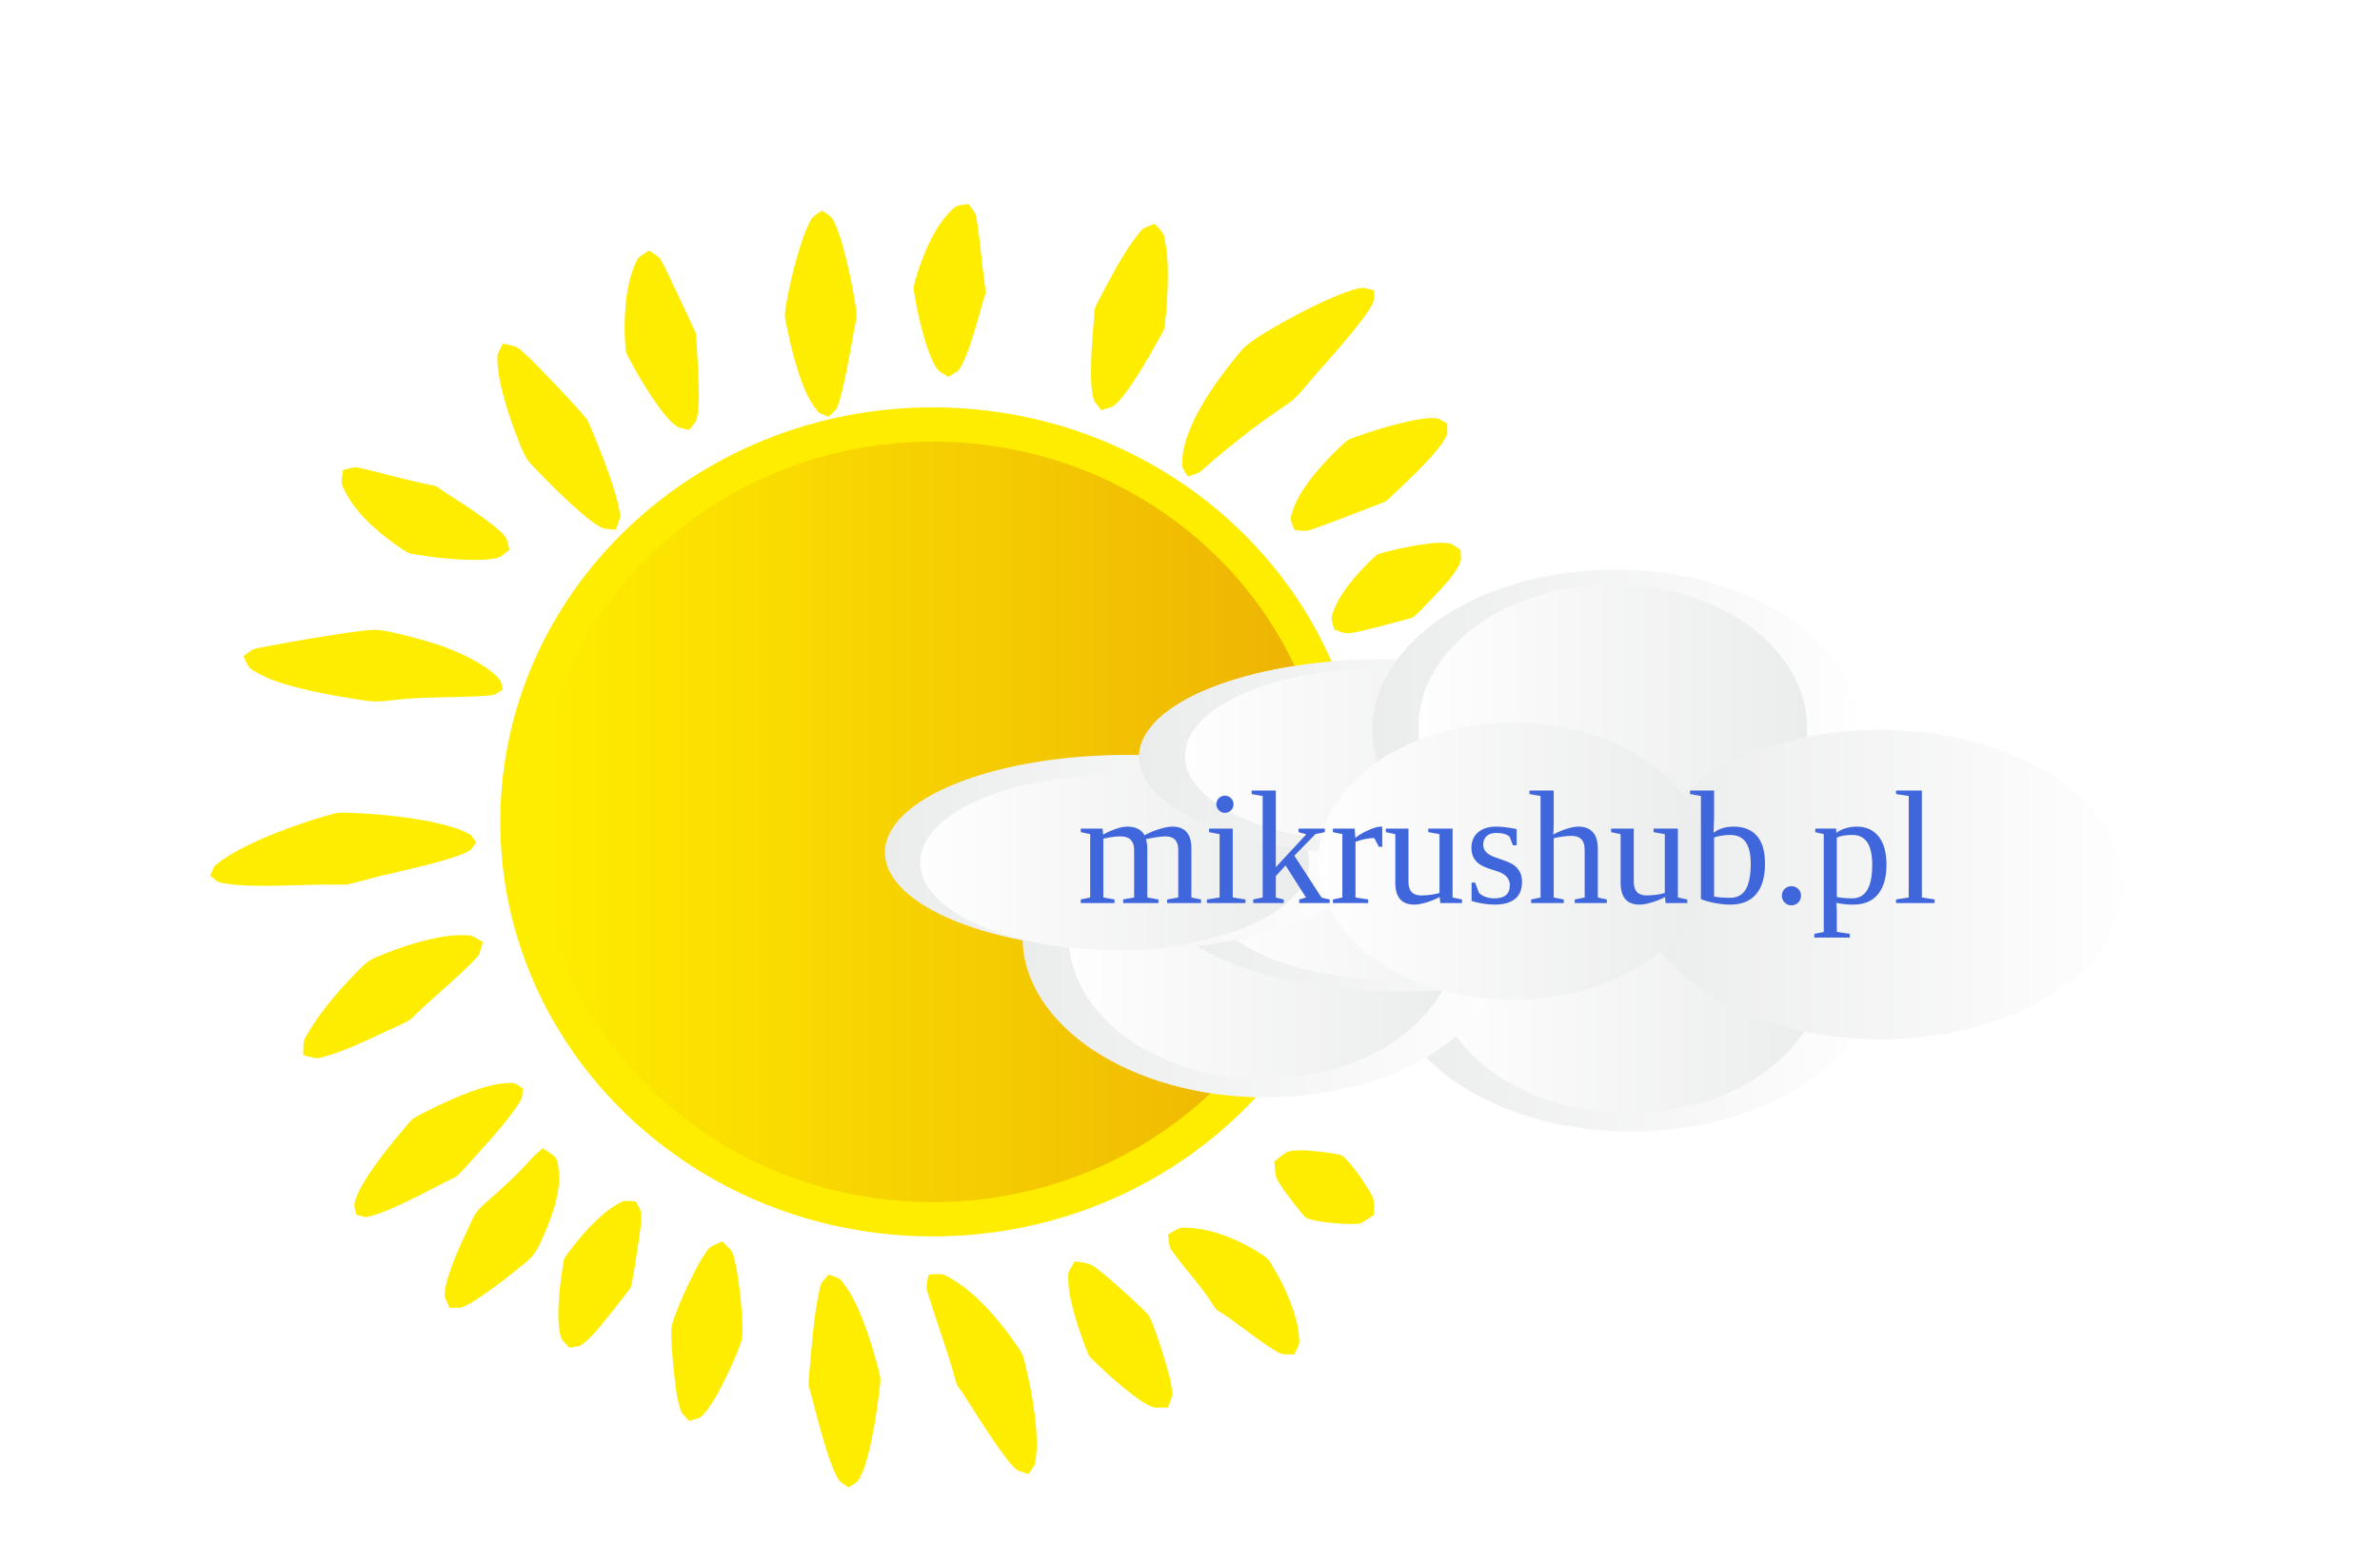
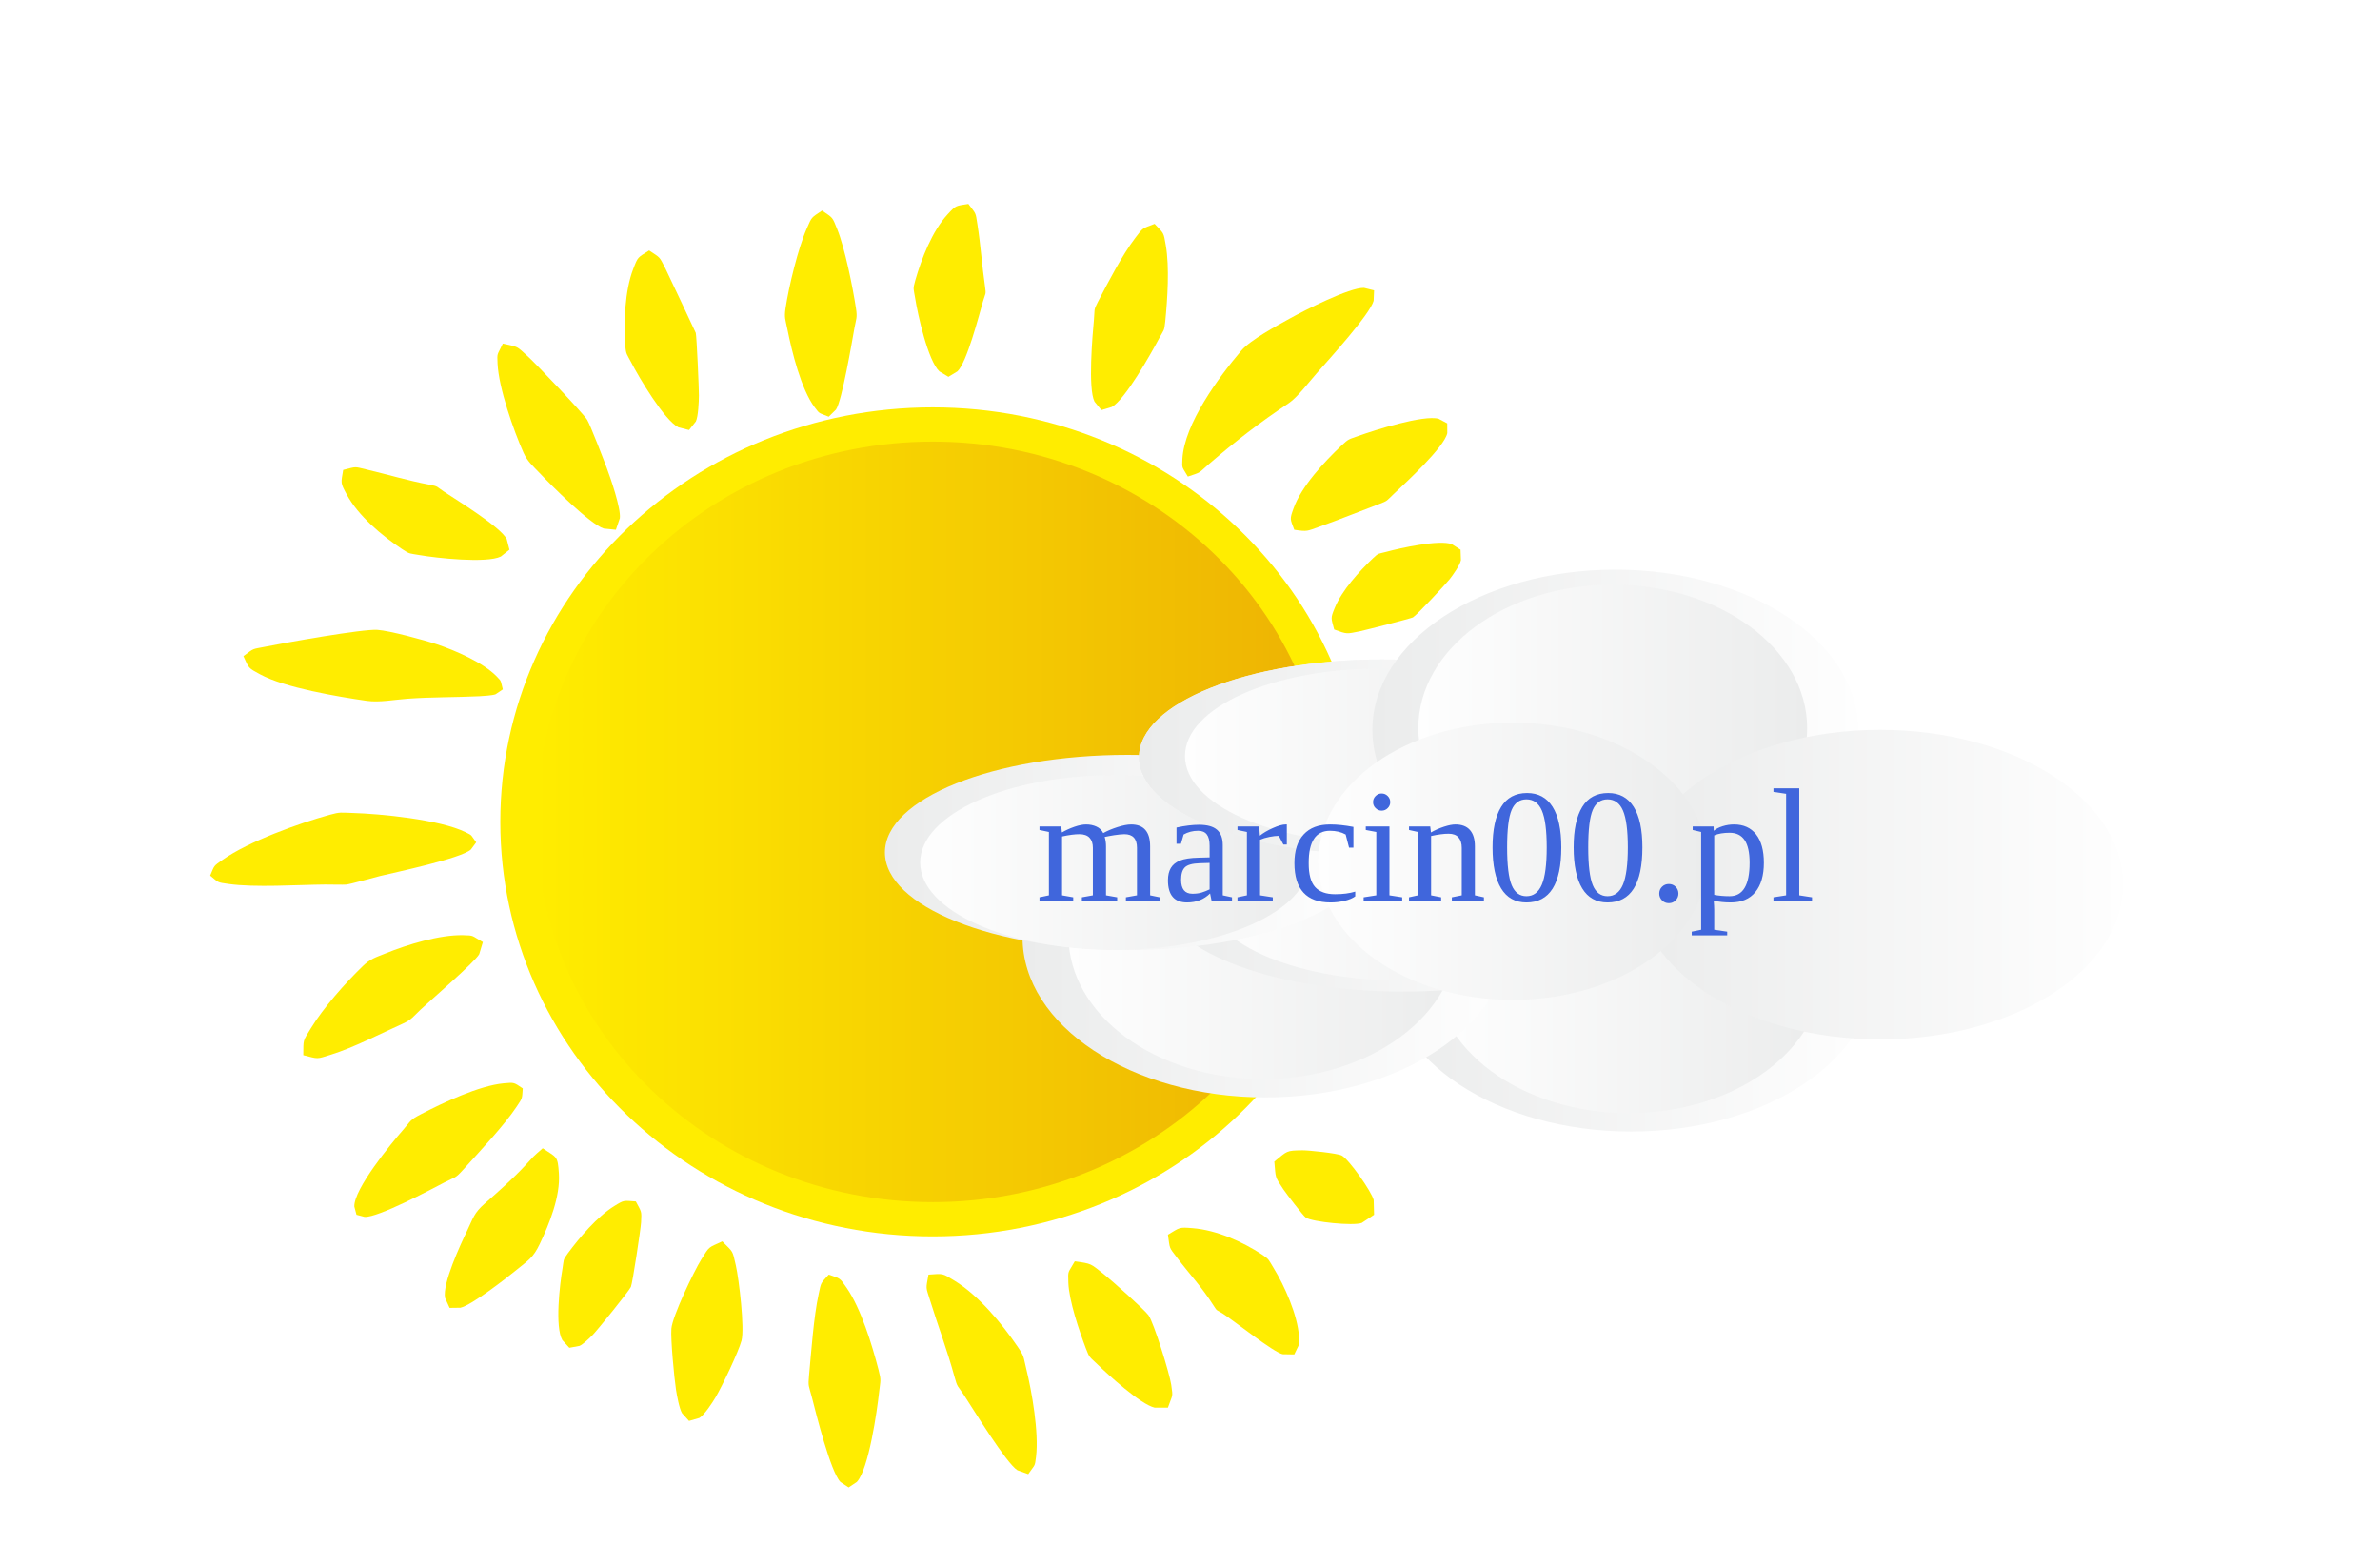
<svg xmlns="http://www.w3.org/2000/svg" xmlns:xlink="http://www.w3.org/1999/xlink" width="1294.2mm" height="850.23mm" clip-rule="evenodd" fill-rule="evenodd" image-rendering="optimizeQuality" shape-rendering="geometricPrecision" text-rendering="geometricPrecision" version="1.0" viewBox="0 0 113941 74852" id="svg64">
  <defs id="defs4">
    <style type="text/css" id="style1">
    .fil5 {fill:none}
    .fil0 {fill:none}
    .fil1 {fill:#FFED00}
    .fil3 {fill:url(#a)}
    .fil2 {fill:url(#d)}
    .fil4 {fill:url(#e)}
  </style>
    <linearGradient id="a" y1="50%" y2="50%">
      <stop stop-color="#EBECEC" offset="0" id="stop1" />
      <stop stop-color="#FEFEFE" offset="1" id="stop2" />
    </linearGradient>
    <linearGradient id="d" x1="25662" x2="63643" y1="39349" y2="39349" gradientUnits="userSpaceOnUse">
      <stop stop-color="#FFED00" offset="0" id="stop3" />
      <stop stop-color="#EDB203" offset="1" id="stop4" />
    </linearGradient>
    <linearGradient id="e" x1="100%" x2="0%" y1="50%" y2="50%" xlink:href="#a" />
    <linearGradient xlink:href="#a" id="linearGradient64" x1="83764.623" y1="50064.04" x2="68044.929" y2="50064.04" gradientTransform="matrix(1.184247,0,0,0.8444185,-17469.946,-1039.878)" gradientUnits="userSpaceOnUse" />
  </defs>
  <rect class="fil0" width="1.1394e5" height="74852" id="rect4" />
  <ellipse class="fil1" cx="44653" cy="39349" rx="20701" ry="19846" id="ellipse4" />
  <ellipse class="fil2" cx="44653" cy="39349" rx="18990" ry="18206" id="ellipse5" />
  <ellipse class="fil3" cx="78091" cy="46504" rx="11628" ry="7670" id="ellipse6" />
  <ellipse class="fil4" cx="77970" cy="46423" rx="9308" ry="6871" id="ellipse7" />
  <ellipse class="fil3" cx="60581" cy="44870" rx="11628" ry="7670" id="ellipse8" />
  <ellipse class="fil4" cx="60460" cy="44789" rx="9308" ry="6871" id="ellipse9" />
  <ellipse class="fil3" cx="67153" cy="42805" rx="11628" ry="4671" id="ellipse10" />
  <ellipse class="fil4" cx="67032" cy="42756" rx="9308" ry="4184" id="ellipse11" />
  <ellipse class="fil3" cx="53993" cy="40812" rx="11628" ry="4671" id="ellipse12" />
  <ellipse class="fil4" cx="53362" cy="41294" rx="9308" ry="4184" id="ellipse13" />
  <ellipse class="fil3" cx="66159" cy="36246" rx="11628" ry="4671" id="ellipse14" />
  <ellipse class="fil4" cx="66038" cy="36196" rx="9308" ry="4184" id="ellipse15" />
  <ellipse class="fil3" cx="66159" cy="36246" rx="11628" ry="4671" id="ellipse16" />
  <ellipse class="fil4" cx="66038" cy="36196" rx="9308" ry="4184" id="ellipse17" />
  <ellipse class="fil3" cx="80073" cy="40718" rx="11628" ry="4671" id="ellipse18" />
  <ellipse class="fil4" cx="79952" cy="40669" rx="9308" ry="4184" id="ellipse19" />
  <ellipse class="fil3" cx="77330" cy="34944" rx="11628" ry="7670" id="ellipse20" />
  <ellipse class="fil4" cx="77209" cy="34863" rx="9308" ry="6871" id="ellipse21" />
  <ellipse class="fil3" cx="90011" cy="42353" rx="11628" ry="7409" id="ellipse22" />
  <ellipse class="fil4" cx="72420.055" cy="41235.121" rx="9308" ry="6637" id="ellipse23" style="fill:url(#linearGradient64)" />
  <path class="fil1" d="m10062 41921c213-508 154-443 590-752 1251-886 3669-1754 5121-2156 527-146 545-106 1089-91 1351 39 4177 312 5424 920 350 170 239 121 512 487l-257 347c-486 430-3645 1095-4341 1263-332 80-1382 383-1630 413-105 12-840-4-995-3-1313 10-3382 155-4645-30-529-77-444-45-868-398z" id="path23" />
  <path class="fil5" d="m10062 41921c5342-1307 7177-1592 12736-1592" id="path24" />
  <path class="fil1" d="m11654 31414c544-402 390-319 1031-448 945-190 4676-859 5385-809 582 40 2236 485 2853 693 880 297 2204 868 2852 1532 264 270 182 199 297 624l-347 234c-135 55-608 85-769 93-1156 57-2271 35-3445 120-631 45-1344 188-1955 101-1371-196-3921-626-5100-1266-576-313-535-278-802-874z" id="path25" />
  <path class="fil5" d="m11654 31414c3143 949 7526-307 12418 1592" id="path26" />
  <path class="fil1" d="m16430 22498c664-164 503-166 1130-17 1036 246 1945 523 3014 727 422 81 309 83 677 327 642 426 2712 1693 3007 2273l132 511-414 326c-682 334-3090 73-3892-69-471-84-450-29-840-290-966-646-2093-1585-2649-2619-306-569-272-520-165-1169z" id="path27" />
  <path class="fil5" d="m16430 22498c2252 2188 5040 2819 7960 3821" id="path28" />
  <path class="fil1" d="m24072 16449c774 172 630 100 1201 616 358 324 2645 2718 2837 3033 153 253 794 1920 933 2293 188 500 688 1943 632 2418l-190 555-582-60c-661-212-2514-2070-3070-2657-321-339-581-549-770-972-485-1086-1187-3107-1243-4266-27-551-15-381 252-960z" id="path29" />
  <path class="fil5" d="m24072 16449c1778 3644 3302 5593 5413 8915" id="path30" />
  <path class="fil1" d="m31077 11991c562 379 472 270 768 840 96 185 1462 3101 1464 3107 45 175 154 2692 151 3e3 -2 280-32 1006-147 1240l-326 410-507-130c-675-336-1890-2388-2260-3106-209-406-254-370-285-823-76-1110-23-2603 377-3644 233-608 205-536 765-894z" id="path31" />
  <path class="fil5" d="m31077 11991c-98 3132 948 5709 1910 8597" id="path32" />
  <path class="fil1" d="m39356 10080c535 371 482 291 721 881 371 916 748 2789 902 3796 72 465 10 489-73 948-120 669-595 3477-883 3903l-349 343c-471-202-409-97-674-452-652-874-1091-2669-1306-3745-92-463-156-529-86-1002 153-1020 602-2877 1014-3809 254-578 197-499 734-863z" id="path33" />
  <path class="fil5" d="m39356 10080c0 3010-270 7032 318 9871" id="path34" />
  <path class="fil1" d="m46360 9762c383 509 339 384 432 974 152 957 221 1990 365 2974 61 418 22 302-99 725-201 698-770 2915-1221 3344l-432 262-432-259c-546-511-1038-2727-1160-3504-72-458-121-413 4-851 298-1041 811-2367 1552-3168 411-446 379-396 991-497z" id="path35" />
  <path class="fil5" d="m46360 9762c-1110 2584-955 5506-955 8279" id="path36" />
  <path class="fil1" d="m55276 10717c456 482 425 388 535 1024 183 1056 80 2576-26 3654-48 485-72 388-306 828-377 709-1617 2911-2251 3260l-499 150-330-405c-318-631-100-3150-26-3942 46-490-31-412 190-838 485-931 1162-2241 1787-3058 388-507 307-435 926-673z" id="path37" />
  <path class="fil5" d="m55276 10717c-669 3025-1639 5957-2547 8916" id="path38" />
  <path class="fil1" d="m56868 22817c-268-473-289-348-262-844 94-1684 1729-3904 2826-5194 427-502 1697-1187 2312-1528 729-405 2872-1493 3557-1469l482 119-21 498c-165 635-2121 2787-2736 3484-347 393-919 1145-1320 1413-1419 949-2536 1808-3838 2929-527 455-319 362-1e3 592z" id="path39" />
  <path class="fil5" d="m56868 22817c1029-3213 6310-6957 8915-8916" id="path40" />
  <path class="fil1" d="m61962 25364c-200-534-225-494-34-1027 378-1058 1477-2232 2287-2999 369-348 352-298 834-472 738-268 3117-1019 3825-816l412 219 2 469c-150 683-1994 2376-2558 2907-356 335-272 324-725 494-938 352-1894 744-2833 1076-608 215-567 245-1210 149z" id="path41" />
  <path class="fil5" d="m61962 25364c1457-1956 5185-3781 7324-5095" id="path42" />
  <path class="fil1" d="m63873 30140c-146-566-186-518 28-1038 348-848 1173-1748 1834-2379 280-267 250-197 632-302 658-180 2538-597 3139-368l417 266 18 496c-43 241-386 721-545 921-189 240-1571 1720-1754 1823-90 50-2292 615-2531 664-655 132-611 147-1238-83z" id="path43" />
  <path class="fil5" d="m63873 30140c1801-1692 3924-2586 6050-3821" id="path44" />
  <path class="fil1" d="m14520 50518c8-769-33-640 357-1278 607-993 1647-2168 2488-2983 371-360 610-415 1088-609 1044-424 2593-899 3715-874 555 13 389 16 949 331l-175 578c-198 369-2312 2189-2811 2659-347 326-417 474-856 671-1066 477-2334 1139-3424 1478-719 224-583 216-1331 27z" id="path45" />
  <path class="fil5" d="m14520 50518c3130-2400 4776-3921 8597-5413" id="path46" />
  <path class="fil1" d="m25027 52110c-38 517-6 440-284 861-612 923-1798 2175-2561 3022-407 450-357 333-902 617-659 345-3178 1687-3824 1652l-389-102-104-392c-26-842 1764-3020 2325-3662 414-474 317-476 866-762 1045-544 2793-1371 3961-1478 516-48 480-45 912 244z" id="path47" />
  <path class="fil5" d="m25027 52110c-1886 838-6542 4577-7960 6050" id="path48" />
  <path class="fil1" d="m25982 54976c682 458 719 354 775 1213 72 1093-454 2398-917 3370-319 669-551 779-1108 1236-482 396-2157 1701-2691 1816l-516 7-1-1-216-475c-136-685 736-2555 1054-3215 295-615 322-843 846-1305 663-584 1346-1186 1948-1834 412-444 299-355 826-812z" id="path49" />
  <path class="fil5" d="m25982 54976c513 2006-2916 5085-4457 7642" id="path50" />
  <path class="fil1" d="m30440 57523c280 530 279 439 251 1003-15 310-409 2908-487 3087-84 192-1595 2057-1819 2289-134 139-472 466-642 536l-487 90-334-367c-364-629-121-2684 7-3426 73-419 3-388 252-724 567-768 1416-1767 2228-2269 486-301 438-259 1031-219z" id="path51" />
  <path class="fil5" d="m30440 57523c-1432 2149-2372 4569-3184 7005" id="path52" />
  <path class="fil1" d="m34579 59434c535 541 477 401 647 1143 155 675 428 3026 273 3609-144 540-937 2201-1248 2724-152 256-531 837-770 978l-494 143-334-370c-133-221-249-857-291-1134-87-572-260-2404-220-2915 45-584 1076-2743 1434-3316 406-649 310-542 1003-862z" id="path53" />
  <path class="fil5" d="m34579 59434c-293 1513-1200 7529-1592 8597" id="path54" />
  <path class="fil1" d="m39674 61026c565 191 523 146 859 632 685 988 1218 2734 1521 3904 146 559 95 516 32 1095-95 875-494 3692-1066 4295l-391 263-392-259c-476-486-1178-3313-1375-4083-141-549-183-467-129-1029 111-1171 218-2779 462-3900 124-567 78-473 479-918z" id="path55" />
  <path class="fil5" d="m39674 61026c722 2547 955 7471 955 10189" id="path56" />
  <path class="fil1" d="m44450 61026c721-50 642-81 1255 296 1159 712 2266 2054 3027 3174 314 461 257 457 391 1002 283 1148 618 3090 477 4249-61 502-45 347-374 831l-516-186c-537-333-2118-2929-2575-3621-289-439-297-330-434-837-350-1287-785-2420-1171-3667-212-685-210-510-80-1241z" id="path57" />
  <path class="fil5" d="m44450 61026c2492 2658 3671 6141 4776 9552" id="path58" />
  <path class="fil1" d="m51455 60389c832 116 741 104 1379 606 346 271 1959 1709 2149 1975 257 361 1013 2797 1089 3334 90 633 70 422-159 1090h-636c-666-151-2226-1575-2745-2079-374-363-370-290-551-769-312-825-804-2266-834-3136-21-623-21-430 308-1021z" id="path59" />
  <path class="fil5" d="m51455 60389c659 1483 3414 5568 4458 7005" id="path60" />
  <path class="fil1" d="m55913 59115c591-356 521-366 1189-313 1133 91 2371 640 3314 1261 360 238 319 262 549 633 538 871 1152 2262 1223 3282 34 481 11 344-226 869l-558-10c-453-105-2266-1553-2849-1936-326-214-264-85-461-399-552-876-1129-1476-1735-2277-410-540-343-399-446-1110z" id="path61" />
  <path class="fil5" d="m55913 59115c3075 1403 4279 2914 6049 5732" id="path62" />
  <path class="fil1" d="m61007 55613c636-513 552-529 1346-539 294-4 1670 140 1882 250 334 173 1438 1733 1529 2133l19 703-591 390c-406 152-2355-45-2675-252-123-79-957-1176-1080-1360-420-631-355-520-430-1325z" id="path63" />
  <path class="fil5" d="m61007 55613c1580 614 3146 1732 4776 2547" id="path64" />
-   <text xml:space="preserve" style="font-size:7764.61px;fill:#000000;stroke-width:23.294" x="51577.844" y="43234.906" id="text64">
-     <tspan id="tspan64" style="font-size:7764.61px;fill:#4066dc;fill-opacity:1;stroke-width:23.294" x="51577.844" y="43234.906">mikrushub.pl</tspan>
+   <text xml:space="preserve" style="font-size:7764.61px;fill:#000000;stroke-width:23.294" x="49602.074" y="43130.918" id="text64">
+     <tspan id="tspan64" style="font-size:7764.61px;fill:#4066dc;fill-opacity:1;stroke-width:23.294" x="49602.074" y="43130.918">marcin00.pl</tspan>
  </text>
</svg>
